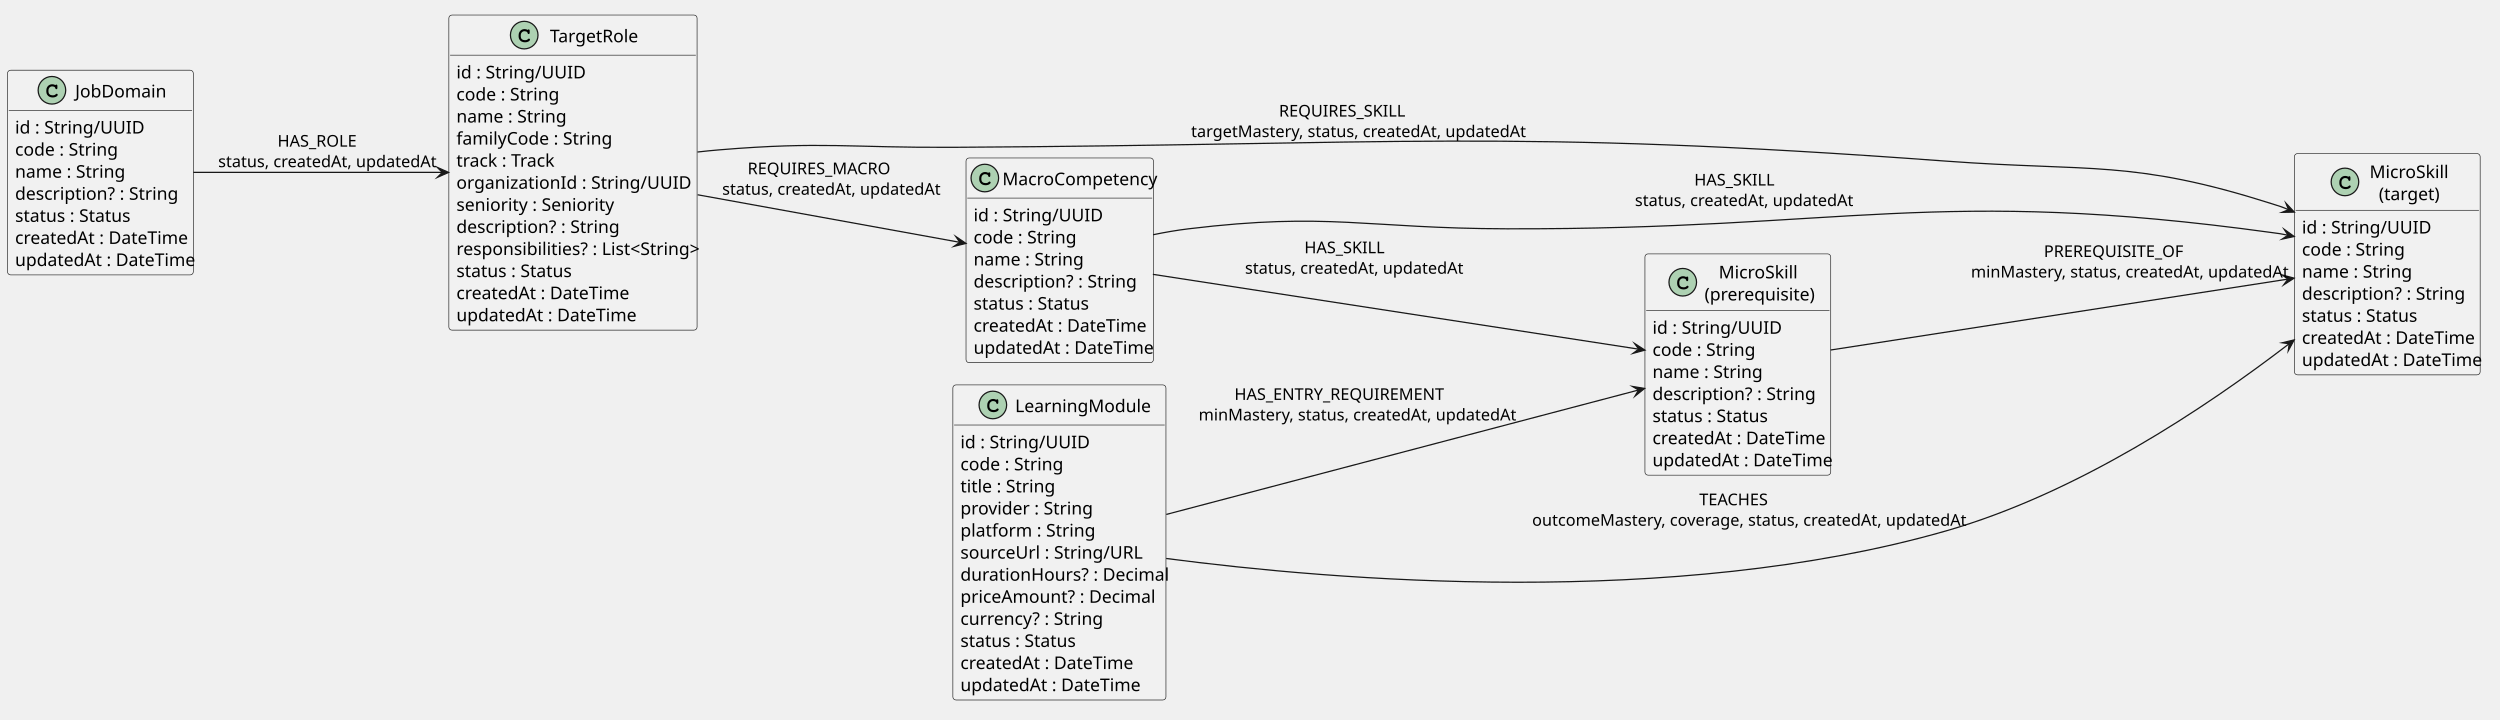
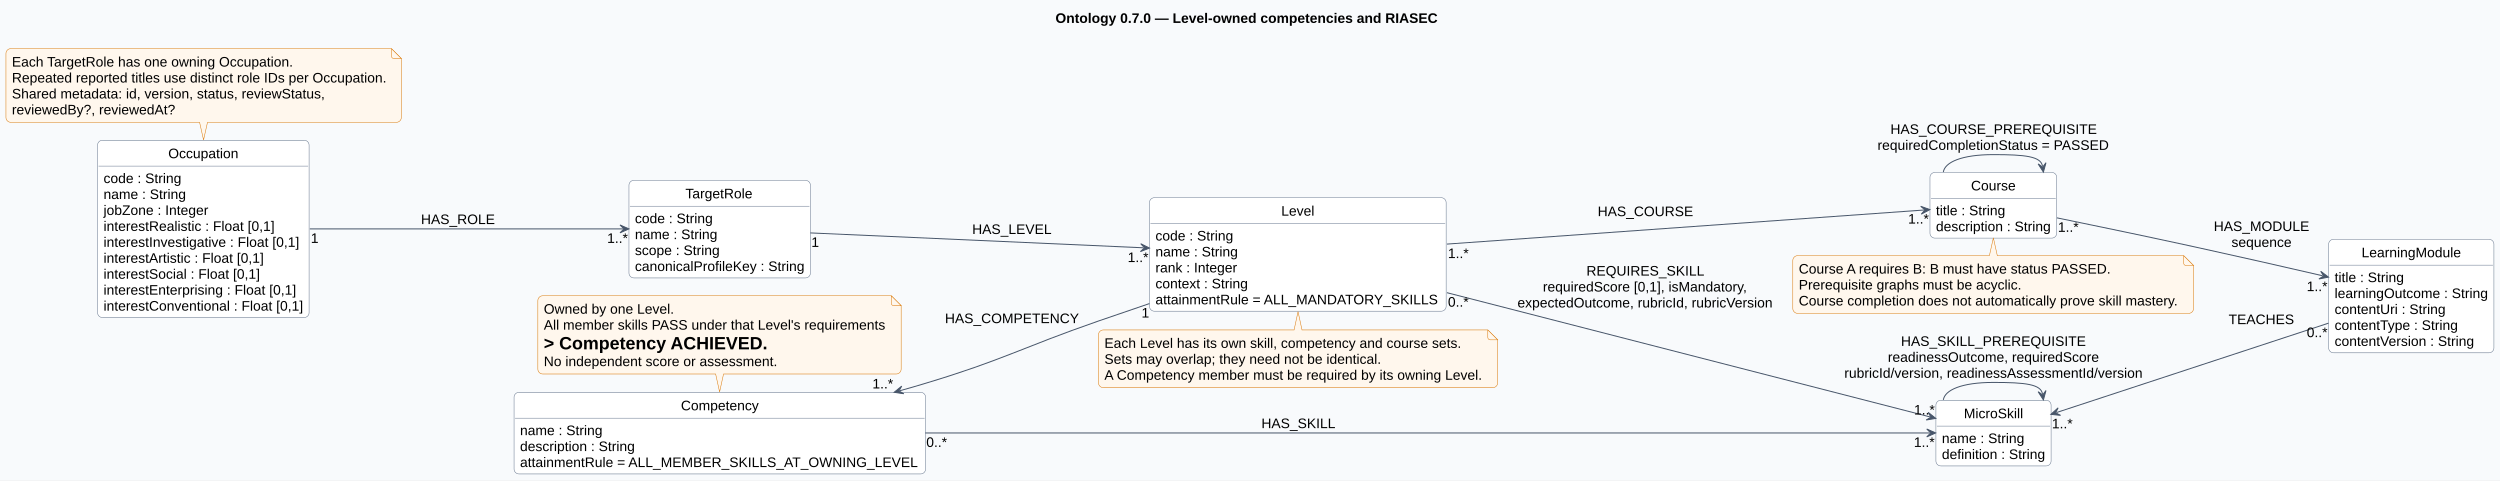
- <svg xmlns="http://www.w3.org/2000/svg" version="1.1" data-diagram-type="CLASS" style="width:1994px;height:574px;background:#FFFFFF;" width="1994px" height="574px" viewBox="0 0 1994 574" zoomAndPan="magnify" preserveAspectRatio="none" contentStyleType="text/css">
+ <svg xmlns="http://www.w3.org/2000/svg" contentStyleType="text/css" data-diagram-type="CLASS" height="485px" preserveAspectRatio="none" style="width:2524px;height:485px;background:#F8FAFC;" version="1.1" viewBox="0 0 2524 485" width="2524px" zoomAndPan="magnify">
  <defs />
-   <g font-family="sans-serif" lengthAdjust="spacing">
-     <g class="entity" data-qualified-name="Domain" id="ent0001" data-source-line="6">
-       <rect x="6" y="56" width="148.186" height="163.266" fill="#F1F1F1" style="stroke:#181818;stroke-width:0.5;" rx="2.5" ry="2.5" />
-       <ellipse cx="41.417" cy="72" rx="11" ry="11" fill="#ADD1B2" style="stroke:#181818;stroke-width:1;" />
-       <path d="M44.183,67.875 Q44.339,67.656 44.527,67.547 Q44.714,67.438 44.933,67.438 Q45.308,67.438 45.542,67.703 Q45.777,67.953 45.777,68.563 L45.777,70.016 Q45.777,70.625 45.542,70.891 Q45.308,71.156 44.933,71.156 Q44.589,71.156 44.386,70.953 Q44.183,70.766 44.074,70.25 Q44.027,69.891 43.839,69.703 Q43.511,69.328 42.902,69.109 Q42.292,68.891 41.667,68.891 Q40.902,68.891 40.261,69.219 Q39.636,69.547 39.136,70.297 Q38.652,71.047 38.652,72.078 L38.652,73.172 Q38.652,74.406 39.542,75.234 Q40.433,76.047 42.027,76.047 Q42.964,76.047 43.621,75.797 Q44.011,75.641 44.433,75.203 Q44.699,74.938 44.839,74.859 Q44.996,74.781 45.199,74.781 Q45.527,74.781 45.777,75.047 Q46.042,75.297 46.042,75.641 Q46.042,75.984 45.699,76.391 Q45.199,76.969 44.402,77.297 Q43.324,77.75 42.027,77.75 Q40.511,77.75 39.308,77.125 Q38.324,76.625 37.636,75.563 Q36.949,74.484 36.949,73.203 L36.949,72.047 Q36.949,70.719 37.558,69.578 Q38.183,68.422 39.277,67.813 Q40.371,67.188 41.605,67.188 Q42.339,67.188 42.98,67.359 Q43.636,67.516 44.183,67.875 Z " fill="#000" />
-       <text x="59.955" y="77.729" fill="#000" font-size="14" textLength="70.813">JobDomain</text>
-       <line x1="7" y1="88" x2="153.186" y2="88" style="stroke:#181818;stroke-width:0.5;" />
-       <text x="12" y="106.533" fill="#000" font-size="14" textLength="97.248">id : String/UUID</text>
-       <text x="12" y="124.143" fill="#000" font-size="14" textLength="78.6">code : String</text>
-       <text x="12" y="141.752" fill="#000" font-size="14" textLength="83.262">name : String</text>
-       <text x="12" y="159.361" fill="#000" font-size="14" textLength="123.73">description? : String</text>
-       <text x="12" y="176.971" fill="#000" font-size="14" textLength="88.71">status : Status</text>
-       <text x="12" y="194.58" fill="#000" font-size="14" textLength="132.275">createdAt : DateTime</text>
-       <text x="12" y="212.189" fill="#000" font-size="14" textLength="136.186">updatedAt : DateTime</text>
+   <g>
+     <rect fill="#F8FAFC" height="485" style="stroke:none;stroke-width:1;" width="2524" x="0" y="0" />
+     <g class="title" data-source-line="16">
+       <text fill="#000000" font-family="Arial" font-size="14" font-weight="bold" lengthAdjust="spacing" textLength="385.861" x="1065.569" y="23.132">Ontology 0.7.0 — Level-owned competencies and RIASEC</text>
    </g>
-     <g class="entity" data-qualified-name="Role" id="ent0002" data-source-line="15">
-       <rect x="358" y="12" width="197.985" height="251.313" fill="#F1F1F1" style="stroke:#181818;stroke-width:0.5;" rx="2.5" ry="2.5" />
-       <ellipse cx="418.115" cy="28" rx="11" ry="11" fill="#ADD1B2" style="stroke:#181818;stroke-width:1;" />
-       <path d="M420.881,23.875 Q421.037,23.656 421.225,23.547 Q421.412,23.438 421.631,23.438 Q422.006,23.438 422.24,23.703 Q422.475,23.953 422.475,24.563 L422.475,26.016 Q422.475,26.625 422.24,26.891 Q422.006,27.156 421.631,27.156 Q421.287,27.156 421.084,26.953 Q420.881,26.766 420.771,26.25 Q420.725,25.891 420.537,25.703 Q420.209,25.328 419.6,25.109 Q418.99,24.891 418.365,24.891 Q417.6,24.891 416.959,25.219 Q416.334,25.547 415.834,26.297 Q415.35,27.047 415.35,28.078 L415.35,29.172 Q415.35,30.406 416.24,31.234 Q417.131,32.047 418.725,32.047 Q419.662,32.047 420.318,31.797 Q420.709,31.641 421.131,31.203 Q421.396,30.938 421.537,30.859 Q421.693,30.781 421.896,30.781 Q422.225,30.781 422.475,31.047 Q422.74,31.297 422.74,31.641 Q422.74,31.984 422.396,32.391 Q421.896,32.969 421.1,33.297 Q420.021,33.75 418.725,33.75 Q417.209,33.75 416.006,33.125 Q415.021,32.625 414.334,31.563 Q413.646,30.484 413.646,29.203 L413.646,28.047 Q413.646,26.719 414.256,25.578 Q414.881,24.422 415.975,23.813 Q417.068,23.188 418.303,23.188 Q419.037,23.188 419.678,23.359 Q420.334,23.516 420.881,23.875 Z " fill="#000" />
-       <text x="438.615" y="33.729" fill="#000" font-size="14" textLength="69.255">TargetRole</text>
-       <line x1="359" y1="44" x2="554.985" y2="44" style="stroke:#181818;stroke-width:0.5;" />
-       <text x="364" y="62.533" fill="#000" font-size="14" textLength="97.248">id : String/UUID</text>
-       <text x="364" y="80.143" fill="#000" font-size="14" textLength="78.6">code : String</text>
-       <text x="364" y="97.752" fill="#000" font-size="14" textLength="83.262">name : String</text>
-       <text x="364" y="115.361" fill="#000" font-size="14" textLength="118.269">familyCode : String</text>
-       <text x="364" y="132.971" fill="#000" font-size="14" textLength="77.007">track : Track</text>
-       <text x="364" y="150.58" fill="#000" font-size="14" textLength="174.303">organizationId : String/UUID</text>
-       <text x="364" y="168.189" fill="#000" font-size="14" textLength="118.269">seniority : Seniority</text>
-       <text x="364" y="185.799" fill="#000" font-size="14" textLength="123.73">description? : String</text>
-       <text x="364" y="203.408" fill="#000" font-size="14" textLength="185.985">responsibilities? : List&lt;String&gt;</text>
-       <text x="364" y="221.018" fill="#000" font-size="14" textLength="88.71">status : Status</text>
-       <text x="364" y="238.627" fill="#000" font-size="14" textLength="132.275">createdAt : DateTime</text>
-       <text x="364" y="256.236" fill="#000" font-size="14" textLength="136.186">updatedAt : DateTime</text>
+     <g class="entity" data-entity="Occupation" data-source-line="17" data-uid="ent0002" id="entity_Occupation">
+       <rect fill="#FFFFFF" height="178.986" rx="5" ry="5" style="stroke:#64748B;stroke-width:0.5;" width="213.558" x="98.5" y="141.599" />
+       <text fill="#000000" font-family="Arial" font-size="14" lengthAdjust="spacing" textLength="70.82" x="169.869" y="159.731">Occupation</text>
+       <line style="stroke:#64748B;stroke-width:0.5;" x1="99.5" x2="311.058" y1="167.697" y2="167.697" />
+       <text fill="#000000" font-family="Arial" font-size="14" lengthAdjust="spacing" textLength="78.6" x="104.5" y="184.829">code : String</text>
+       <text fill="#000000" font-family="Arial" font-size="14" lengthAdjust="spacing" textLength="83.262" x="104.5" y="200.928">name : String</text>
+       <text fill="#000000" font-family="Arial" font-size="14" lengthAdjust="spacing" textLength="105.848" x="104.5" y="217.026">jobZone : Integer</text>
+       <text fill="#000000" font-family="Arial" font-size="14" lengthAdjust="spacing" textLength="172.737" x="104.5" y="233.125">interestRealistic : Float [0,1]</text>
+       <text fill="#000000" font-family="Arial" font-size="14" lengthAdjust="spacing" textLength="197.654" x="104.5" y="249.224">interestInvestigative : Float [0,1]</text>
+       <text fill="#000000" font-family="Arial" font-size="14" lengthAdjust="spacing" textLength="161.834" x="104.5" y="265.322">interestArtistic : Float [0,1]</text>
+       <text fill="#000000" font-family="Arial" font-size="14" lengthAdjust="spacing" textLength="157.965" x="104.5" y="281.421">interestSocial : Float [0,1]</text>
+       <text fill="#000000" font-family="Arial" font-size="14" lengthAdjust="spacing" textLength="194.537" x="104.5" y="297.519">interestEnterprising : Float [0,1]</text>
+       <text fill="#000000" font-family="Arial" font-size="14" lengthAdjust="spacing" textLength="201.558" x="104.5" y="313.618">interestConventional : Float [0,1]</text>
    </g>
-     <g class="entity" data-qualified-name="Macro" id="ent0003" data-source-line="29">
-       <rect x="770.5" y="126" width="149.489" height="163.266" fill="#F1F1F1" style="stroke:#181818;stroke-width:0.5;" rx="2.5" ry="2.5" />
-       <ellipse cx="785.5" cy="142" rx="11" ry="11" fill="#ADD1B2" style="stroke:#181818;stroke-width:1;" />
-       <path d="M788.266,137.875 Q788.422,137.656 788.609,137.547 Q788.797,137.438 789.016,137.438 Q789.391,137.438 789.625,137.703 Q789.859,137.953 789.859,138.563 L789.859,140.016 Q789.859,140.625 789.625,140.891 Q789.391,141.156 789.016,141.156 Q788.672,141.156 788.469,140.953 Q788.266,140.766 788.156,140.25 Q788.109,139.891 787.922,139.703 Q787.594,139.328 786.984,139.109 Q786.375,138.891 785.75,138.891 Q784.984,138.891 784.344,139.219 Q783.719,139.547 783.219,140.297 Q782.734,141.047 782.734,142.078 L782.734,143.172 Q782.734,144.406 783.625,145.234 Q784.516,146.047 786.109,146.047 Q787.047,146.047 787.703,145.797 Q788.094,145.641 788.516,145.203 Q788.781,144.938 788.922,144.859 Q789.078,144.781 789.281,144.781 Q789.609,144.781 789.859,145.047 Q790.125,145.297 790.125,145.641 Q790.125,145.984 789.781,146.391 Q789.281,146.969 788.484,147.297 Q787.406,147.75 786.109,147.75 Q784.594,147.75 783.391,147.125 Q782.406,146.625 781.719,145.563 Q781.031,144.484 781.031,143.203 L781.031,142.047 Q781.031,140.719 781.641,139.578 Q782.266,138.422 783.359,137.813 Q784.453,137.188 785.688,137.188 Q786.422,137.188 787.063,137.359 Q787.719,137.516 788.266,137.875 Z " fill="#000" />
-       <text x="799.5" y="147.729" fill="#000" font-size="14" textLength="117.489">MacroCompetency</text>
-       <line x1="771.5" y1="158" x2="918.989" y2="158" style="stroke:#181818;stroke-width:0.5;" />
-       <text x="776.5" y="176.533" fill="#000" font-size="14" textLength="97.248">id : String/UUID</text>
-       <text x="776.5" y="194.143" fill="#000" font-size="14" textLength="78.6">code : String</text>
-       <text x="776.5" y="211.752" fill="#000" font-size="14" textLength="83.262">name : String</text>
-       <text x="776.5" y="229.361" fill="#000" font-size="14" textLength="123.73">description? : String</text>
-       <text x="776.5" y="246.971" fill="#000" font-size="14" textLength="88.71">status : Status</text>
-       <text x="776.5" y="264.58" fill="#000" font-size="14" textLength="132.275">createdAt : DateTime</text>
-       <text x="776.5" y="282.189" fill="#000" font-size="14" textLength="136.186">updatedAt : DateTime</text>
+     <g class="entity" data-entity="TargetRole" data-source-line="28" data-uid="ent0003" id="entity_TargetRole">
+       <rect fill="#FFFFFF" height="98.493" rx="5" ry="5" style="stroke:#64748B;stroke-width:0.5;" width="183.199" x="635" y="182.099" />
+       <text fill="#000000" font-family="Arial" font-size="14" lengthAdjust="spacing" textLength="69.255" x="691.972" y="200.231">TargetRole</text>
+       <line style="stroke:#64748B;stroke-width:0.5;" x1="636" x2="817.199" y1="208.197" y2="208.197" />
+       <text fill="#000000" font-family="Arial" font-size="14" lengthAdjust="spacing" textLength="78.6" x="641" y="225.329">code : String</text>
+       <text fill="#000000" font-family="Arial" font-size="14" lengthAdjust="spacing" textLength="83.262" x="641" y="241.428">name : String</text>
+       <text fill="#000000" font-family="Arial" font-size="14" lengthAdjust="spacing" textLength="85.6" x="641" y="257.526">scope : String</text>
+       <text fill="#000000" font-family="Arial" font-size="14" lengthAdjust="spacing" textLength="171.199" x="641" y="273.625">canonicalProfileKey : String</text>
    </g>
-     <g class="entity" data-qualified-name="Foundation" id="ent0004" data-source-line="38">
-       <rect x="1312" y="202.5" width="148.186" height="176.484" fill="#F1F1F1" style="stroke:#181818;stroke-width:0.5;" rx="2.5" ry="2.5" />
-       <ellipse cx="1342.169" cy="225.109" rx="11" ry="11" fill="#ADD1B2" style="stroke:#181818;stroke-width:1;" />
-       <path d="M1344.935,220.984 Q1345.091,220.766 1345.279,220.656 Q1345.466,220.547 1345.685,220.547 Q1346.06,220.547 1346.294,220.813 Q1346.529,221.063 1346.529,221.672 L1346.529,223.125 Q1346.529,223.734 1346.294,224 Q1346.06,224.266 1345.685,224.266 Q1345.341,224.266 1345.138,224.063 Q1344.935,223.875 1344.826,223.359 Q1344.779,223 1344.591,222.813 Q1344.263,222.438 1343.654,222.219 Q1343.044,222 1342.419,222 Q1341.654,222 1341.013,222.328 Q1340.388,222.656 1339.888,223.406 Q1339.404,224.156 1339.404,225.188 L1339.404,226.281 Q1339.404,227.516 1340.294,228.344 Q1341.185,229.156 1342.779,229.156 Q1343.716,229.156 1344.373,228.906 Q1344.763,228.75 1345.185,228.313 Q1345.451,228.047 1345.591,227.969 Q1345.748,227.891 1345.951,227.891 Q1346.279,227.891 1346.529,228.156 Q1346.794,228.406 1346.794,228.75 Q1346.794,229.094 1346.451,229.5 Q1345.951,230.078 1345.154,230.406 Q1344.076,230.859 1342.779,230.859 Q1341.263,230.859 1340.06,230.234 Q1339.076,229.734 1338.388,228.672 Q1337.701,227.594 1337.701,226.313 L1337.701,225.156 Q1337.701,223.828 1338.31,222.688 Q1338.935,221.531 1340.029,220.922 Q1341.123,220.297 1342.357,220.297 Q1343.091,220.297 1343.732,220.469 Q1344.388,220.625 1344.935,220.984 Z " fill="#000" />
-       <text x="1370.833" y="222.033" fill="#000" font-size="14" textLength="59.89">MicroSkill</text>
-       <text x="1359.54" y="239.643" fill="#000" font-size="14" textLength="82.476">(prerequisite)</text>
-       <line x1="1313" y1="247.719" x2="1459.186" y2="247.719" style="stroke:#181818;stroke-width:0.5;" />
-       <text x="1318" y="266.252" fill="#000" font-size="14" textLength="97.248">id : String/UUID</text>
-       <text x="1318" y="283.861" fill="#000" font-size="14" textLength="78.6">code : String</text>
-       <text x="1318" y="301.471" fill="#000" font-size="14" textLength="83.262">name : String</text>
-       <text x="1318" y="319.08" fill="#000" font-size="14" textLength="123.73">description? : String</text>
-       <text x="1318" y="336.689" fill="#000" font-size="14" textLength="88.71">status : Status</text>
-       <text x="1318" y="354.299" fill="#000" font-size="14" textLength="132.275">createdAt : DateTime</text>
-       <text x="1318" y="371.908" fill="#000" font-size="14" textLength="136.186">updatedAt : DateTime</text>
+     <g class="entity" data-entity="Level" data-source-line="34" data-uid="ent0004" id="entity_Level">
+       <rect fill="#FFFFFF" height="114.592" rx="5" ry="5" style="stroke:#64748B;stroke-width:0.5;" width="299.526" x="1160.5" y="199.599" />
+       <text fill="#000000" font-family="Arial" font-size="14" lengthAdjust="spacing" textLength="33.469" x="1293.529" y="217.731">Level</text>
+       <line style="stroke:#64748B;stroke-width:0.5;" x1="1161.5" x2="1459.026" y1="225.697" y2="225.697" />
+       <text fill="#000000" font-family="Arial" font-size="14" lengthAdjust="spacing" textLength="78.6" x="1166.5" y="242.829">code : String</text>
+       <text fill="#000000" font-family="Arial" font-size="14" lengthAdjust="spacing" textLength="83.262" x="1166.5" y="258.928">name : String</text>
+       <text fill="#000000" font-family="Arial" font-size="14" lengthAdjust="spacing" textLength="82.489" x="1166.5" y="275.026">rank : Integer</text>
+       <text fill="#000000" font-family="Arial" font-size="14" lengthAdjust="spacing" textLength="93.379" x="1166.5" y="291.125">context : String</text>
+       <text fill="#000000" font-family="Arial" font-size="14" lengthAdjust="spacing" textLength="287.526" x="1166.5" y="307.224">attainmentRule = ALL_MANDATORY_SKILLS</text>
    </g>
-     <g class="entity" data-qualified-name="Destination" id="ent0005" data-source-line="47">
-       <rect x="1830" y="122.5" width="148.186" height="176.484" fill="#F1F1F1" style="stroke:#181818;stroke-width:0.5;" rx="2.5" ry="2.5" />
-       <ellipse cx="1870.333" cy="145.109" rx="11" ry="11" fill="#ADD1B2" style="stroke:#181818;stroke-width:1;" />
-       <path d="M1873.099,140.984 Q1873.255,140.766 1873.443,140.656 Q1873.63,140.547 1873.849,140.547 Q1874.224,140.547 1874.458,140.813 Q1874.693,141.063 1874.693,141.672 L1874.693,143.125 Q1874.693,143.734 1874.458,144 Q1874.224,144.266 1873.849,144.266 Q1873.505,144.266 1873.302,144.063 Q1873.099,143.875 1872.989,143.359 Q1872.943,143 1872.755,142.813 Q1872.427,142.438 1871.818,142.219 Q1871.208,142 1870.583,142 Q1869.818,142 1869.177,142.328 Q1868.552,142.656 1868.052,143.406 Q1867.568,144.156 1867.568,145.188 L1867.568,146.281 Q1867.568,147.516 1868.458,148.344 Q1869.349,149.156 1870.943,149.156 Q1871.88,149.156 1872.536,148.906 Q1872.927,148.75 1873.349,148.313 Q1873.614,148.047 1873.755,147.969 Q1873.911,147.891 1874.114,147.891 Q1874.443,147.891 1874.693,148.156 Q1874.958,148.406 1874.958,148.75 Q1874.958,149.094 1874.614,149.5 Q1874.114,150.078 1873.318,150.406 Q1872.239,150.859 1870.943,150.859 Q1869.427,150.859 1868.224,150.234 Q1867.239,149.734 1866.552,148.672 Q1865.864,147.594 1865.864,146.313 L1865.864,145.156 Q1865.864,143.828 1866.474,142.688 Q1867.099,141.531 1868.193,140.922 Q1869.286,140.297 1870.521,140.297 Q1871.255,140.297 1871.896,140.469 Q1872.552,140.625 1873.099,140.984 Z " fill="#000" />
-       <text x="1889.963" y="142.033" fill="#000" font-size="14" textLength="59.89">MicroSkill</text>
-       <text x="1897.346" y="159.643" fill="#000" font-size="14" textLength="45.124">(target)</text>
-       <line x1="1831" y1="167.719" x2="1977.186" y2="167.719" style="stroke:#181818;stroke-width:0.5;" />
-       <text x="1836" y="186.252" fill="#000" font-size="14" textLength="97.248">id : String/UUID</text>
-       <text x="1836" y="203.861" fill="#000" font-size="14" textLength="78.6">code : String</text>
-       <text x="1836" y="221.471" fill="#000" font-size="14" textLength="83.262">name : String</text>
-       <text x="1836" y="239.08" fill="#000" font-size="14" textLength="123.73">description? : String</text>
-       <text x="1836" y="256.689" fill="#000" font-size="14" textLength="88.71">status : Status</text>
-       <text x="1836" y="274.299" fill="#000" font-size="14" textLength="132.275">createdAt : DateTime</text>
-       <text x="1836" y="291.908" fill="#000" font-size="14" textLength="136.186">updatedAt : DateTime</text>
+     <g class="entity" data-entity="Competency" data-source-line="41" data-uid="ent0005" id="entity_Competency">
+       <rect fill="#FFFFFF" height="82.394" rx="5" ry="5" style="stroke:#64748B;stroke-width:0.5;" width="415.464" x="519" y="396.099" />
+       <text fill="#000000" font-family="Arial" font-size="14" lengthAdjust="spacing" textLength="78.593" x="687.436" y="414.231">Competency</text>
+       <line style="stroke:#64748B;stroke-width:0.5;" x1="520" x2="933.464" y1="422.197" y2="422.197" />
+       <text fill="#000000" font-family="Arial" font-size="14" lengthAdjust="spacing" textLength="83.262" x="525" y="439.329">name : String</text>
+       <text fill="#000000" font-family="Arial" font-size="14" lengthAdjust="spacing" textLength="115.944" x="525" y="455.428">description : String</text>
+       <text fill="#000000" font-family="Arial" font-size="14" lengthAdjust="spacing" textLength="403.464" x="525" y="471.526">attainmentRule = ALL_MEMBER_SKILLS_AT_OWNING_LEVEL</text>
    </g>
-     <g class="entity" data-qualified-name="Module" id="ent0006" data-source-line="56">
-       <rect x="760" y="307" width="169.958" height="251.313" fill="#F1F1F1" style="stroke:#181818;stroke-width:0.5;" rx="2.5" ry="2.5" />
-       <ellipse cx="791.898" cy="323" rx="11" ry="11" fill="#ADD1B2" style="stroke:#181818;stroke-width:1;" />
-       <path d="M794.664,318.875 Q794.82,318.656 795.008,318.547 Q795.195,318.438 795.414,318.438 Q795.789,318.438 796.023,318.703 Q796.258,318.953 796.258,319.563 L796.258,321.016 Q796.258,321.625 796.023,321.891 Q795.789,322.156 795.414,322.156 Q795.07,322.156 794.867,321.953 Q794.664,321.766 794.555,321.25 Q794.508,320.891 794.32,320.703 Q793.992,320.328 793.383,320.109 Q792.773,319.891 792.148,319.891 Q791.383,319.891 790.742,320.219 Q790.117,320.547 789.617,321.297 Q789.133,322.047 789.133,323.078 L789.133,324.172 Q789.133,325.406 790.023,326.234 Q790.914,327.047 792.508,327.047 Q793.445,327.047 794.101,326.797 Q794.492,326.641 794.914,326.203 Q795.18,325.938 795.32,325.859 Q795.476,325.781 795.68,325.781 Q796.008,325.781 796.258,326.047 Q796.523,326.297 796.523,326.641 Q796.523,326.984 796.18,327.391 Q795.68,327.969 794.883,328.297 Q793.805,328.75 792.508,328.75 Q790.992,328.75 789.789,328.125 Q788.805,327.625 788.117,326.563 Q787.43,325.484 787.43,324.203 L787.43,323.047 Q787.43,321.719 788.039,320.578 Q788.664,319.422 789.758,318.813 Q790.851,318.188 792.086,318.188 Q792.82,318.188 793.461,318.359 Q794.117,318.516 794.664,318.875 Z " fill="#000" />
-       <text x="809.653" y="328.729" fill="#000" font-size="14" textLength="100.406">LearningModule</text>
-       <line x1="761" y1="339" x2="928.958" y2="339" style="stroke:#181818;stroke-width:0.5;" />
-       <text x="766" y="357.533" fill="#000" font-size="14" textLength="97.248">id : String/UUID</text>
-       <text x="766" y="375.143" fill="#000" font-size="14" textLength="78.6">code : String</text>
-       <text x="766" y="392.752" fill="#000" font-size="14" textLength="70.027">title : String</text>
-       <text x="766" y="410.361" fill="#000" font-size="14" textLength="98.82">provider : String</text>
-       <text x="766" y="427.971" fill="#000" font-size="14" textLength="98.813">platform : String</text>
-       <text x="766" y="445.58" fill="#000" font-size="14" textLength="140.041">sourceUrl : String/URL</text>
-       <text x="766" y="463.189" fill="#000" font-size="14" textLength="157.958">durationHours? : Decimal</text>
-       <text x="766" y="480.799" fill="#000" font-size="14" textLength="148.613">priceAmount? : Decimal</text>
-       <text x="766" y="498.408" fill="#000" font-size="14" textLength="109.71">currency? : String</text>
-       <text x="766" y="516.018" fill="#000" font-size="14" textLength="88.71">status : Status</text>
-       <text x="766" y="533.627" fill="#000" font-size="14" textLength="132.275">createdAt : DateTime</text>
-       <text x="766" y="551.236" fill="#000" font-size="14" textLength="136.186">updatedAt : DateTime</text>
+     <g class="entity" data-entity="MicroSkill" data-source-line="46" data-uid="ent0006" id="entity_MicroSkill">
+       <rect fill="#FFFFFF" height="66.296" rx="5" ry="5" style="stroke:#64748B;stroke-width:0.5;" width="116.282" x="1954.5" y="404.099" />
+       <text fill="#000000" font-family="Arial" font-size="14" lengthAdjust="spacing" textLength="59.89" x="1982.696" y="422.231">MicroSkill</text>
+       <line style="stroke:#64748B;stroke-width:0.5;" x1="1955.5" x2="2069.782" y1="430.197" y2="430.197" />
+       <text fill="#000000" font-family="Arial" font-size="14" lengthAdjust="spacing" textLength="83.262" x="1960.5" y="447.329">name : String</text>
+       <text fill="#000000" font-family="Arial" font-size="14" lengthAdjust="spacing" textLength="104.282" x="1960.5" y="463.428">definition : String</text>
    </g>
-     <g class="link" data-entity-1="ent0001" data-entity-2="ent0002" id="lnk7" data-link-type="dependency">
-       <polygon points="357.794,137.5,348.794,133.5,352.794,137.5,348.794,141.5,357.794,137.5" fill="#181818" style="stroke:#181818;stroke-width:1;stroke-linejoin:miter;stroke-miterlimit:10;" />
-       <path d="M154.194,137.5 C212.277,137.5 289.024,137.5 352.794,137.5" style="stroke:#181818;stroke-width:1;" fill="none" />
-       <text x="221.344" y="116.995" fill="#000" font-size="13" textLength="69.361">HAS_ROLE</text>
-       <text x="174" y="133.347" fill="#000" font-size="13" textLength="164.049">status, createdAt, updatedAt</text>
+     <g class="entity" data-entity="Course" data-source-line="50" data-uid="ent0007" id="entity_Course">
+       <rect fill="#FFFFFF" height="66.296" rx="5" ry="5" style="stroke:#64748B;stroke-width:0.5;" width="127.944" x="1948.5" y="174.099" />
+       <text fill="#000000" font-family="Arial" font-size="14" lengthAdjust="spacing" textLength="45.131" x="1989.907" y="192.231">Course</text>
+       <line style="stroke:#64748B;stroke-width:0.5;" x1="1949.5" x2="2075.444" y1="200.197" y2="200.197" />
+       <text fill="#000000" font-family="Arial" font-size="14" lengthAdjust="spacing" textLength="70.027" x="1954.5" y="217.329">title : String</text>
+       <text fill="#000000" font-family="Arial" font-size="14" lengthAdjust="spacing" textLength="115.944" x="1954.5" y="233.428">description : String</text>
    </g>
-     <g class="link" data-entity-1="ent0002" data-entity-2="ent0003" id="lnk8" data-link-type="dependency">
-       <polygon points="770.462,194.164,762.32,188.622,765.542,193.272,760.893,196.494,770.462,194.164" fill="#181818" style="stroke:#181818;stroke-width:1;stroke-linejoin:miter;stroke-miterlimit:10;" />
-       <path d="M556.403,155.345 C623.077,167.436 704.842,182.264 765.542,193.272" style="stroke:#181818;stroke-width:1;" fill="none" />
-       <text x="596.265" y="138.995" fill="#000" font-size="13" textLength="123.519">REQUIRES_MACRO</text>
-       <text x="576" y="155.347" fill="#000" font-size="13" textLength="164.049">status, createdAt, updatedAt</text>
+     <g class="entity" data-entity="LearningModule" data-source-line="54" data-uid="ent0008" id="entity_LearningModule">
+       <rect fill="#FFFFFF" height="114.592" rx="5" ry="5" style="stroke:#64748B;stroke-width:0.5;" width="166.855" x="2351" y="241.599" />
+       <text fill="#000000" font-family="Arial" font-size="14" lengthAdjust="spacing" textLength="100.406" x="2384.224" y="259.731">LearningModule</text>
+       <line style="stroke:#64748B;stroke-width:0.5;" x1="2352" x2="2516.854" y1="267.697" y2="267.697" />
+       <text fill="#000000" font-family="Arial" font-size="14" lengthAdjust="spacing" textLength="70.027" x="2357" y="284.829">title : String</text>
+       <text fill="#000000" font-family="Arial" font-size="14" lengthAdjust="spacing" textLength="154.855" x="2357" y="300.928">learningOutcome : String</text>
+       <text fill="#000000" font-family="Arial" font-size="14" lengthAdjust="spacing" textLength="112.048" x="2357" y="317.026">contentUri : String</text>
+       <text fill="#000000" font-family="Arial" font-size="14" lengthAdjust="spacing" textLength="125.289" x="2357" y="333.125">contentType : String</text>
+       <text fill="#000000" font-family="Arial" font-size="14" lengthAdjust="spacing" textLength="141.634" x="2357" y="349.224">contentVersion : String</text>
    </g>
-     <g class="link" data-entity-1="ent0003" data-entity-2="ent0004" id="lnk9" data-link-type="dependency">
-       <polygon points="1311.992,279.258,1303.705,273.934,1307.05,278.497,1302.488,281.841,1311.992,279.258" fill="#181818" style="stroke:#181818;stroke-width:1;stroke-linejoin:miter;stroke-miterlimit:10;" />
-       <path d="M919.534,218.823 C1022.666,234.705 1204.202,262.659 1307.05,278.497" style="stroke:#181818;stroke-width:1;" fill="none" />
-       <text x="1040.338" y="201.995" fill="#000" font-size="13" textLength="69.374">HAS_SKILL</text>
-       <text x="993" y="218.347" fill="#000" font-size="13" textLength="164.049">status, createdAt, updatedAt</text>
+     <g class="entity" data-entity="GMN21" data-source-line="72" data-uid="ent0022" id="entity_GMN21">
+       <path d="M543,303.599 L543,372.593 A5,5 0 0 0 548,377.593 L722.5,377.593 L726.5,395.72 L730.5,377.593 L904.816,377.593 A5,5 0 0 0 909.816,372.593 L909.816,308.599 L899.816,298.599 L548,298.599 A5,5 0 0 0 543,303.599" fill="#FFF7ED" style="stroke:#D97706;stroke-width:0.5;" />
+       <path d="M899.816,298.599 L899.816,306.099 A2.5,2.5 0 0 0 902.316,308.599 L909.816,308.599 L899.816,298.599" fill="#FFF7ED" style="stroke:#D97706;stroke-width:0.5;" />
+       <text fill="#000000" font-family="Arial" font-size="14" lengthAdjust="spacing" textLength="131.53" x="549" y="316.731">Owned by one Level.</text>
+       <text fill="#000000" font-family="Arial" font-size="14" lengthAdjust="spacing" textLength="345.816" x="549" y="332.829">All member skills PASS under that Level's requirements</text>
+       <text fill="#000000" font-family="Arial" font-size="18" font-weight="bold" lengthAdjust="spacing" textLength="226.556" x="549" y="352.68">&gt; Competency ACHIEVED.</text>
+       <text fill="#000000" font-family="Arial" font-size="14" lengthAdjust="spacing" textLength="235.799" x="549" y="369.626">No independent score or assessment.</text>
    </g>
-     <g class="link" data-entity-1="ent0003" data-entity-2="ent0005" id="lnk10" data-link-type="dependency">
-       <polygon points="1829.839,188.623,1821.843,182.872,1824.944,187.603,1820.213,190.704,1829.839,188.623" fill="#181818" style="stroke:#181818;stroke-width:1;stroke-linejoin:miter;stroke-miterlimit:10;" />
-       <path d="M919.709,187.226 C929.167,185.278 938.769,183.615 948,182.5 C1060.075,168.966 1089.111,182.222 1202,182.5 C1473.114,183.167 1543.408,148.604 1812,185.5 C1817.843,186.303 1818.948,186.355 1824.944,187.603" style="stroke:#181818;stroke-width:1;" fill="none" />
-       <text x="1351.338" y="147.995" fill="#000" font-size="13" textLength="69.374">HAS_SKILL</text>
-       <text x="1304" y="164.347" fill="#000" font-size="13" textLength="164.049">status, createdAt, updatedAt</text>
+     <g class="entity" data-entity="GMN24" data-source-line="78" data-uid="ent0025" id="entity_GMN24">
+       <path d="M1109,338.099 L1109,386.394 A5,5 0 0 0 1114,391.394 L1507.067,391.394 A5,5 0 0 0 1512.067,386.394 L1512.067,343.099 L1502.067,333.099 L1314.5,333.099 L1310.5,314.601 L1306.5,333.099 L1114,333.099 A5,5 0 0 0 1109,338.099" fill="#FFF7ED" style="stroke:#D97706;stroke-width:0.5;" />
+       <path d="M1502.067,333.099 L1502.067,340.599 A2.5,2.5 0 0 0 1504.567,343.099 L1512.067,343.099 L1502.067,333.099" fill="#FFF7ED" style="stroke:#D97706;stroke-width:0.5;" />
+       <text fill="#000000" font-family="Arial" font-size="14" lengthAdjust="spacing" textLength="360.288" x="1115" y="351.231">Each Level has its own skill, competency and course sets.</text>
+       <text fill="#000000" font-family="Arial" font-size="14" lengthAdjust="spacing" textLength="279.392" x="1115" y="367.329">Sets may overlap; they need not be identical.</text>
+       <text fill="#000000" font-family="Arial" font-size="14" lengthAdjust="spacing" textLength="382.067" x="1115" y="383.428">A Competency member must be required by its owning Level.</text>
    </g>
-     <g class="link" data-entity-1="ent0002" data-entity-2="ent0005" id="lnk11" data-link-type="dependency">
-       <polygon points="1829.958,169.18,1823.215,162.001,1825.35,167.24,1820.111,169.375,1829.958,169.18" fill="#181818" style="stroke:#181818;stroke-width:1;stroke-linejoin:miter;stroke-miterlimit:10;" />
-       <path d="M556.293,121.252 C562.274,120.572 568.211,119.978 574,119.5 C656.391,112.7 677.33,117.944 760,117.5 C1112.029,115.607 1200.926,102.523 1552,128.5 C1668.222,137.099 1700.934,127.203 1812,162.5 C1817.958,164.393 1819.379,164.727 1825.35,167.24" style="stroke:#181818;stroke-width:1;" fill="none" />
-       <text x="1020.1" y="92.995" fill="#000" font-size="13" textLength="110.544">REQUIRES_SKILL</text>
-       <text x="950" y="109.347" fill="#000" font-size="13" textLength="250.745">targetMastery, status, createdAt, updatedAt</text>
+     <g class="entity" data-entity="GMN27" data-source-line="83" data-uid="ent0028" id="entity_GMN27">
+       <path d="M1810,263.099 L1810,311.394 A5,5 0 0 0 1815,316.394 L2209.612,316.394 A5,5 0 0 0 2214.612,311.394 L2214.612,268.099 L2204.612,258.099 L2016.5,258.099 L2012.5,240.128 L2008.5,258.099 L1815,258.099 A5,5 0 0 0 1810,263.099" fill="#FFF7ED" style="stroke:#D97706;stroke-width:0.5;" />
+       <path d="M2204.612,258.099 L2204.612,265.599 A2.5,2.5 0 0 0 2207.112,268.099 L2214.612,268.099 L2204.612,258.099" fill="#FFF7ED" style="stroke:#D97706;stroke-width:0.5;" />
+       <text fill="#000000" font-family="Arial" font-size="14" lengthAdjust="spacing" textLength="317.468" x="1816" y="276.231">Course A requires B: B must have status PASSED.</text>
+       <text fill="#000000" font-family="Arial" font-size="14" lengthAdjust="spacing" textLength="224.875" x="1816" y="292.329">Prerequisite graphs must be acyclic.</text>
+       <text fill="#000000" font-family="Arial" font-size="14" lengthAdjust="spacing" textLength="383.612" x="1816" y="308.428">Course completion does not automatically prove skill mastery.</text>
    </g>
-     <g class="link" data-entity-1="ent0004" data-entity-2="ent0005" id="lnk12" data-link-type="dependency">
-       <polygon points="1829.786,221.851,1820.279,219.277,1824.845,222.617,1821.505,227.183,1829.786,221.851" fill="#181818" style="stroke:#181818;stroke-width:1;stroke-linejoin:miter;stroke-miterlimit:10;" />
-       <path d="M1460.109,279.165 C1558.251,263.95 1726.65,237.841 1824.845,222.617" style="stroke:#181818;stroke-width:1;" fill="none" />
-       <text x="1630.186" y="204.995" fill="#000" font-size="13" textLength="122.078">PREREQUISITE_OF</text>
-       <text x="1572" y="221.347" fill="#000" font-size="13" textLength="238.45">minMastery, status, createdAt, updatedAt</text>
+     <g class="entity" data-entity="GMN30" data-source-line="88" data-uid="ent0031" id="entity_GMN30">
+       <path d="M6,54.099 L6,118.493 A5,5 0 0 0 11,123.493 L201.5,123.493 L205.5,141.323 L209.5,123.493 L400.198,123.493 A5,5 0 0 0 405.198,118.493 L405.198,59.099 L395.198,49.099 L11,49.099 A5,5 0 0 0 6,54.099" fill="#FFF7ED" style="stroke:#D97706;stroke-width:0.5;" />
+       <path d="M395.198,49.099 L395.198,56.599 A2.5,2.5 0 0 0 397.698,59.099 L405.198,59.099 L395.198,49.099" fill="#FFF7ED" style="stroke:#D97706;stroke-width:0.5;" />
+       <text fill="#000000" font-family="Arial" font-size="14" lengthAdjust="spacing" textLength="285.619" x="12" y="67.231">Each TargetRole has one owning Occupation.</text>
+       <text fill="#000000" font-family="Arial" font-size="14" lengthAdjust="spacing" textLength="378.198" x="12" y="83.329">Repeated reported titles use distinct role IDs per Occupation.</text>
+       <text fill="#000000" font-family="Arial" font-size="14" lengthAdjust="spacing" textLength="315.937" x="12" y="99.428">Shared metadata: id, version, status, reviewStatus,</text>
+       <text fill="#000000" font-family="Arial" font-size="14" lengthAdjust="spacing" textLength="164.972" x="12" y="115.526">reviewedBy?, reviewedAt?</text>
    </g>
-     <g class="link" data-entity-1="ent0006" data-entity-2="ent0005" id="lnk13" data-link-type="dependency">
-       <polygon points="1829.836,271.1,1820.26,273.401,1825.868,274.142,1825.127,279.75,1829.836,271.1" fill="#181818" style="stroke:#181818;stroke-width:1;stroke-linejoin:miter;stroke-miterlimit:10;" />
-       <path d="M930.124,445.438 C1064.585,463.038 1334.886,485.718 1552,423.5 C1657.181,393.358 1758.455,325.825 1825.868,274.142" style="stroke:#181818;stroke-width:1;" fill="none" />
-       <text x="1355.333" y="402.995" fill="#000" font-size="13" textLength="61.401">TEACHES</text>
-       <text x="1222" y="419.347" fill="#000" font-size="13" textLength="328.066">outcomeMastery, coverage, status, createdAt, updatedAt</text>
+     <g class="link" data-entity-1="Occupation" data-entity-2="TargetRole" data-uid="lnk9" id="link_Occupation_TargetRole">
+       <polygon fill="#475569" points="634.949,231.099,625.949,227.099,629.949,231.099,625.949,235.099,634.949,231.099" style="stroke:#475569;stroke-width:1;" />
+       <path d="M312.78,231.099 C407.68,231.099 539.174,231.099 628.949,231.099" fill="none" style="stroke:#475569;stroke-width:1;" />
+       <text fill="#000000" font-family="Arial" font-size="14" lengthAdjust="spacing" textLength="74.696" x="425" y="226.231">HAS_ROLE</text>
+       <text fill="#000000" font-family="Arial" font-size="14" lengthAdjust="spacing" textLength="21.014" x="612.949" y="245.231">1..*</text>
+       <text fill="#000000" font-family="Arial" font-size="14" lengthAdjust="spacing" textLength="7.786" x="313.78" y="245.231">1</text>
    </g>
-     <g class="link" data-entity-1="ent0006" data-entity-2="ent0004" id="lnk14" data-link-type="dependency">
-       <polygon points="1311.747,309.799,1302.025,308.223,1306.912,311.072,1304.063,315.959,1311.747,309.799" fill="#181818" style="stroke:#181818;stroke-width:1;stroke-linejoin:miter;stroke-miterlimit:10;" />
-       <path d="M930.219,410.313 C1035.032,382.699 1207.478,337.268 1306.912,311.072" style="stroke:#181818;stroke-width:1;" fill="none" />
-       <text x="984.571" y="318.995" fill="#000" font-size="13" textLength="181.308">HAS_ENTRY_REQUIREMENT</text>
-       <text x="956" y="335.347" fill="#000" font-size="13" textLength="238.45">minMastery, status, createdAt, updatedAt</text>
+     <g class="link" data-entity-1="TargetRole" data-entity-2="Level" data-uid="lnk10" id="link_TargetRole_Level">
+       <polygon fill="#475569" points="1160.493,250.442,1151.68,246.044,1155.498,250.219,1151.323,254.036,1160.493,250.442" style="stroke:#475569;stroke-width:1;" />
+       <path d="M818.118,235.147 C909.573,239.232 1046.365,245.344 1154.499,250.174" fill="none" style="stroke:#475569;stroke-width:1;" />
+       <text fill="#000000" font-family="Arial" font-size="14" lengthAdjust="spacing" textLength="80.158" x="981.5" y="236.231">HAS_LEVEL</text>
+       <text fill="#000000" font-family="Arial" font-size="14" lengthAdjust="spacing" textLength="21.014" x="1138.493" y="264.574">1..*</text>
+       <text fill="#000000" font-family="Arial" font-size="14" lengthAdjust="spacing" textLength="7.786" x="819.118" y="249.279">1</text>
+     </g>
+     <g class="link" data-entity-1="Competency" data-entity-2="Level" data-uid="lnk12" id="link_Competency_Level">
+       <polygon fill="#475569" points="902.76,396.055,912.498,397.527,907.581,394.73,910.378,389.813,902.76,396.055" style="stroke:#475569;stroke-width:1;" />
+       <path d="M908.545,394.465 C919.148,391.551 923.843,390.147 934,387.099 C1013.176,363.337 1030.905,351.2 1109,324.099 C1125.643,318.323 1143.093,312.358 1160.464,306.477" fill="none" style="stroke:#475569;stroke-width:1;" />
+       <text fill="#000000" font-family="Arial" font-size="14" lengthAdjust="spacing" textLength="135.358" x="954" y="326.231">HAS_COMPETENCY</text>
+       <text fill="#000000" font-family="Arial" font-size="14" lengthAdjust="spacing" textLength="7.786" x="1152.464" y="320.609">1</text>
+       <text fill="#000000" font-family="Arial" font-size="14" lengthAdjust="spacing" textLength="21.014" x="880.76" y="392.187">1..*</text>
+     </g>
+     <g class="link" data-entity-1="Competency" data-entity-2="MicroSkill" data-uid="lnk13" id="link_Competency_MicroSkill">
+       <polygon fill="#475569" points="1954.234,437.099,1945.234,433.099,1949.234,437.099,1945.234,441.099,1954.234,437.099" style="stroke:#475569;stroke-width:1;" />
+       <path d="M934.153,437.099 C1235.174,437.099 1771.619,437.099 1948.234,437.099" fill="none" style="stroke:#475569;stroke-width:1;" />
+       <text fill="#000000" font-family="Arial" font-size="14" lengthAdjust="spacing" textLength="74.71" x="1273.5" y="432.231">HAS_SKILL</text>
+       <text fill="#000000" font-family="Arial" font-size="14" lengthAdjust="spacing" textLength="21.014" x="1932.234" y="451.231">1..*</text>
+       <text fill="#000000" font-family="Arial" font-size="14" lengthAdjust="spacing" textLength="21.014" x="935.153" y="451.231">0..*</text>
+     </g>
+     <g class="link" data-entity-1="Level" data-entity-2="MicroSkill" data-uid="lnk14" id="link_Level_MicroSkill">
+       <polygon fill="#475569" points="1954.364,422.407,1946.644,416.291,1949.522,421.161,1944.652,424.039,1954.364,422.407" style="stroke:#475569;stroke-width:1;" />
+       <path d="M1460.809,295.492 C1614.996,335.14 1841.855,393.476 1948.554,420.912" fill="none" style="stroke:#475569;stroke-width:1;" />
+       <text fill="#000000" font-family="Arial" font-size="14" lengthAdjust="spacing" textLength="119.048" x="1601.645" y="278.231">REQUIRES_SKILL</text>
+       <text fill="#000000" font-family="Arial" font-size="14" lengthAdjust="spacing" textLength="206.992" x="1557.672" y="294.329">requiredScore [0,1], isMandatory,</text>
+       <text fill="#000000" font-family="Arial" font-size="14" lengthAdjust="spacing" textLength="258.337" x="1532" y="310.428">expectedOutcome, rubricId, rubricVersion</text>
+       <text fill="#000000" font-family="Arial" font-size="14" lengthAdjust="spacing" textLength="21.014" x="1932.364" y="418.538">1..*</text>
+       <text fill="#000000" font-family="Arial" font-size="14" lengthAdjust="spacing" textLength="21.014" x="1461.809" y="309.624">0..*</text>
+     </g>
+     <g class="link" data-entity-1="Level" data-entity-2="Course" data-uid="lnk15" id="link_Level_Course">
+       <polygon fill="#475569" points="1948.405,211.605,1939.143,208.257,1943.418,211.962,1939.713,216.237,1948.405,211.605" style="stroke:#475569;stroke-width:1;" />
+       <path d="M1460.809,246.434 C1612.185,235.621 1833.225,219.833 1942.42,212.033" fill="none" style="stroke:#475569;stroke-width:1;" />
+       <text fill="#000000" font-family="Arial" font-size="14" lengthAdjust="spacing" textLength="96.469" x="1613" y="218.231">HAS_COURSE</text>
+       <text fill="#000000" font-family="Arial" font-size="14" lengthAdjust="spacing" textLength="21.014" x="1926.405" y="225.737">1..*</text>
+       <text fill="#000000" font-family="Arial" font-size="14" lengthAdjust="spacing" textLength="21.014" x="1461.809" y="260.565">1..*</text>
+     </g>
+     <g class="link" data-entity-1="Course" data-entity-2="LearningModule" data-uid="lnk16" id="link_Course_LearningModule">
+       <polygon fill="#475569" points="2350.84,279.784,2342.972,273.86,2345.968,278.658,2341.17,281.654,2350.84,279.784" style="stroke:#475569;stroke-width:1;" />
+       <path d="M2076.644,219.931 C2116.391,228.091 2168.744,238.987 2215,249.099 C2259.955,258.926 2304.153,268.992 2344.994,278.433" fill="none" style="stroke:#475569;stroke-width:1;" />
+       <text fill="#000000" font-family="Arial" font-size="14" lengthAdjust="spacing" textLength="96.469" x="2235" y="233.231">HAS_MODULE</text>
+       <text fill="#000000" font-family="Arial" font-size="14" lengthAdjust="spacing" textLength="60.717" x="2252.876" y="249.329">sequence</text>
+       <text fill="#000000" font-family="Arial" font-size="14" lengthAdjust="spacing" textLength="21.014" x="2328.84" y="293.916">1..*</text>
+       <text fill="#000000" font-family="Arial" font-size="14" lengthAdjust="spacing" textLength="21.014" x="2077.644" y="234.063">1..*</text>
+     </g>
+     <g class="link" data-entity-1="MicroSkill" data-entity-2="LearningModule" data-uid="lnk18" id="link_MicroSkill_LearningModule">
+       <polygon fill="#475569" points="2070.58,418.344,2080.379,419.334,2075.33,416.783,2077.882,411.734,2070.58,418.344" style="stroke:#475569;stroke-width:1;" />
+       <path d="M2076.28,416.471 C2148.613,392.704 2268.113,353.44 2350.881,326.245" fill="none" style="stroke:#475569;stroke-width:1;" />
+       <text fill="#000000" font-family="Arial" font-size="14" lengthAdjust="spacing" textLength="66.124" x="2250" y="327.231">TEACHES</text>
+       <text fill="#000000" font-family="Arial" font-size="14" lengthAdjust="spacing" textLength="21.014" x="2328.881" y="340.377">0..*</text>
+       <text fill="#000000" font-family="Arial" font-size="14" lengthAdjust="spacing" textLength="21.014" x="2071.58" y="432.476">1..*</text>
+     </g>
+     <g class="link" data-entity-1="Course" data-entity-2="Course" data-uid="lnk19" id="link_Course_Course">
+       <polygon fill="#475569" points="2063.014,173.744,2065.616,164.245,2062.263,168.801,2057.707,165.447,2063.014,173.744" style="stroke:#475569;stroke-width:1;" />
+       <path d="M1961.986,173.744 C1963.494,163.82 1980.332,156.099 2012.5,156.099 C2044.668,156.099 2060.605,157.888 2062.112,167.812" fill="none" style="stroke:#475569;stroke-width:1;" />
+       <text fill="#000000" font-family="Arial" font-size="14" lengthAdjust="spacing" textLength="208.496" x="1908.563" y="135.231">HAS_COURSE_PREREQUISITE</text>
+       <text fill="#000000" font-family="Arial" font-size="14" lengthAdjust="spacing" textLength="234.623" x="1895.5" y="151.329">requiredCompletionStatus = PASSED</text>
+     </g>
+     <g class="link" data-entity-1="MicroSkill" data-entity-2="MicroSkill" data-uid="lnk20" id="link_MicroSkill_MicroSkill">
+       <polygon fill="#475569" points="2063.014,403.744,2065.616,394.245,2062.263,398.801,2057.707,395.447,2063.014,403.744" style="stroke:#475569;stroke-width:1;" />
+       <path d="M1961.986,403.744 C1963.494,393.82 1980.332,386.099 2012.5,386.099 C2044.668,386.099 2060.605,387.889 2062.112,397.812" fill="none" style="stroke:#475569;stroke-width:1;" />
+       <text fill="#000000" font-family="Arial" font-size="14" lengthAdjust="spacing" textLength="186.737" x="1919.196" y="349.231">HAS_SKILL_PREREQUISITE</text>
+       <text fill="#000000" font-family="Arial" font-size="14" lengthAdjust="spacing" textLength="213.22" x="1905.955" y="365.329">readinessOutcome, requiredScore</text>
+       <text fill="#000000" font-family="Arial" font-size="14" lengthAdjust="spacing" textLength="301.13" x="1862" y="381.428">rubricId/version, readinessAssessmentId/version</text>
    </g>
  </g>
</svg>
